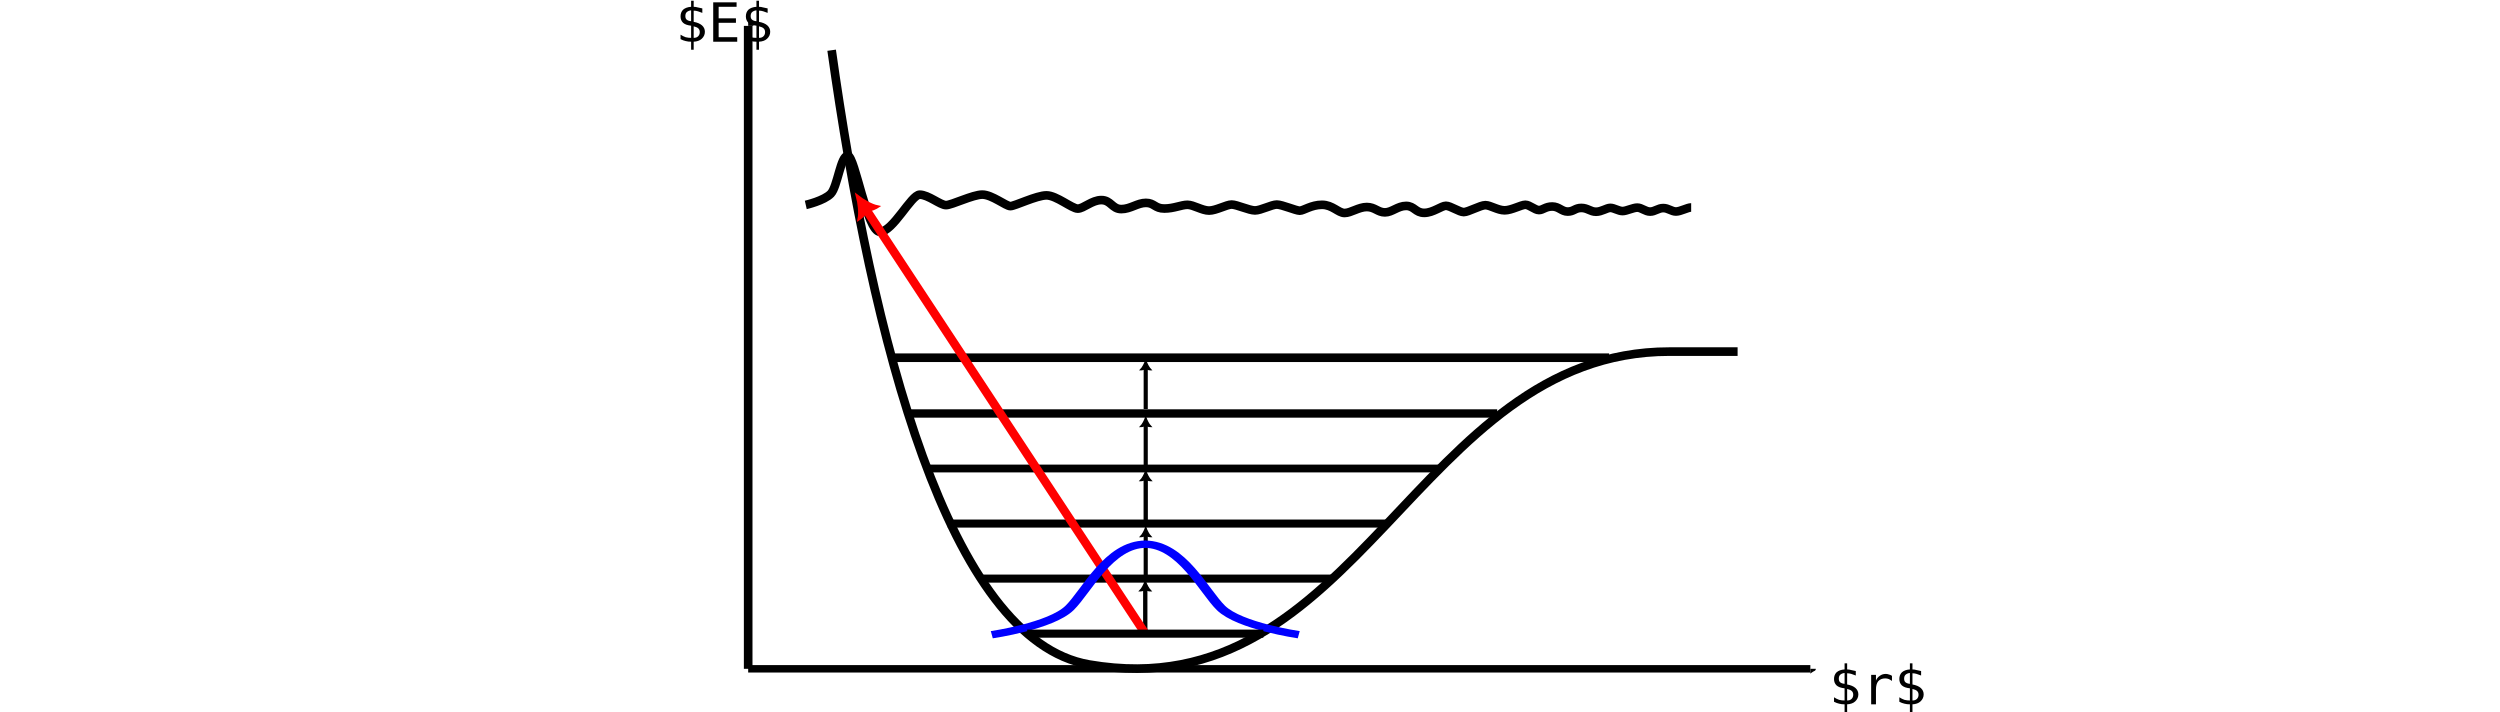
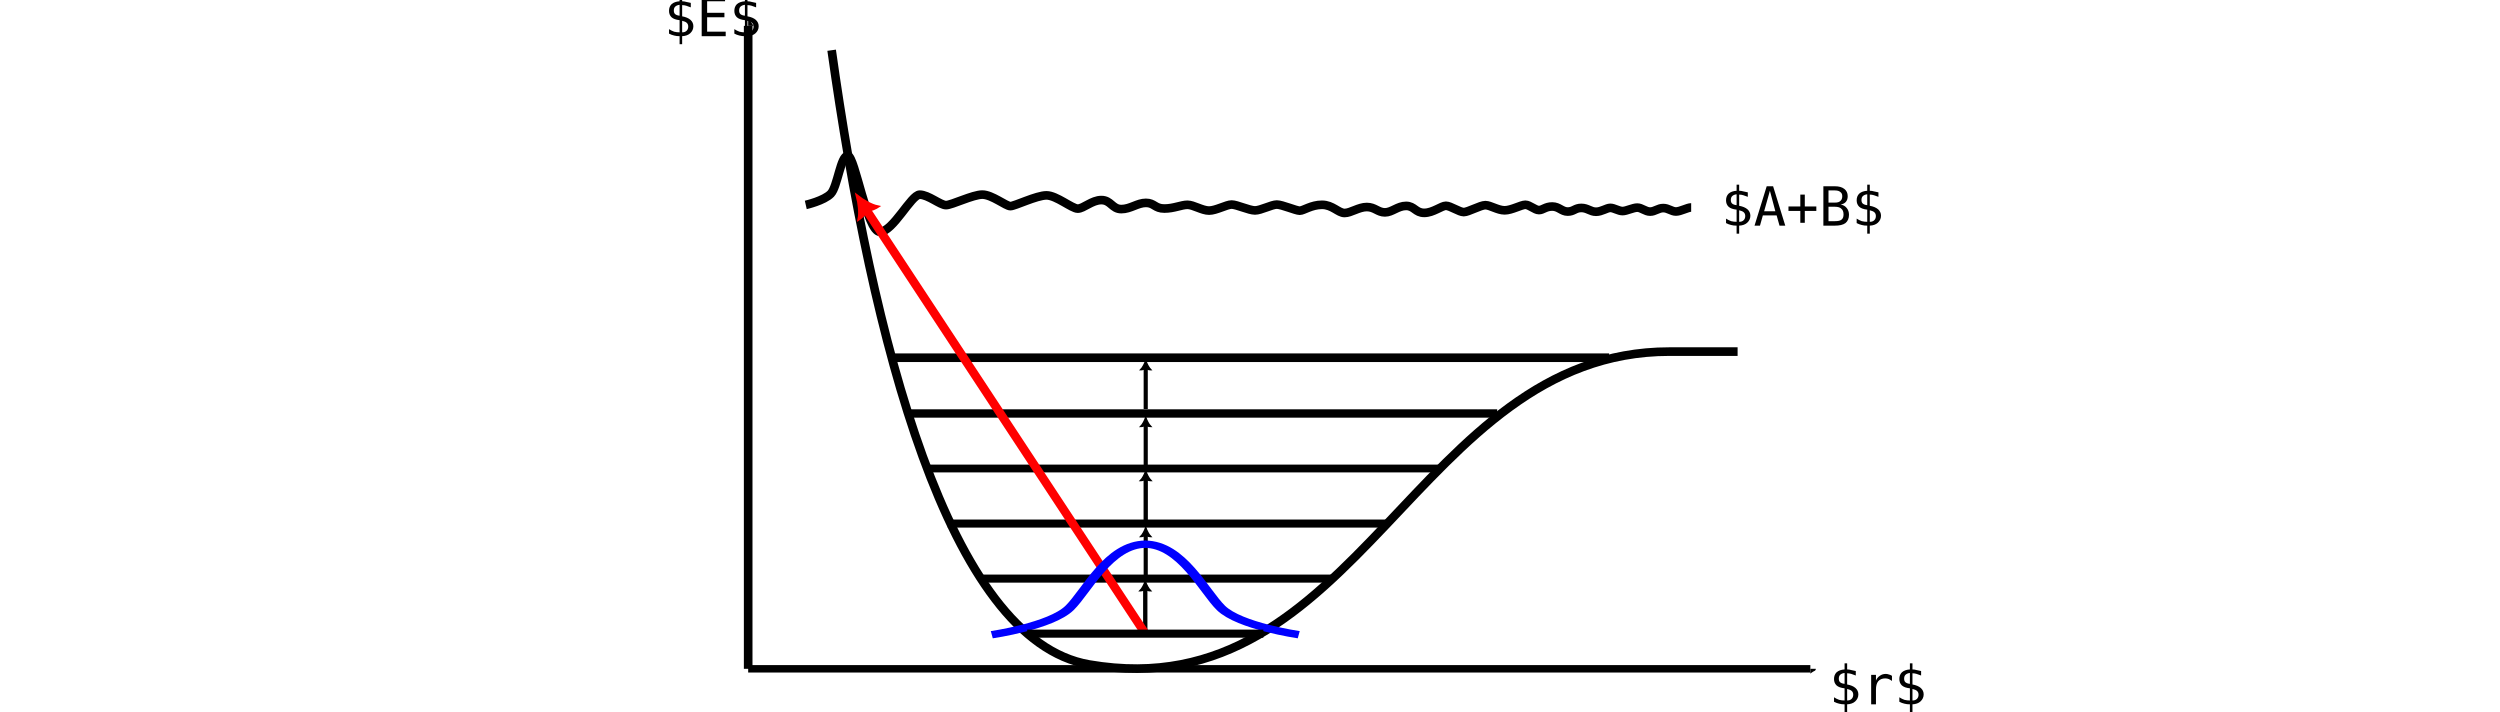
<svg xmlns="http://www.w3.org/2000/svg" width="122mm" height="34.737mm" viewBox="0 0 122 34.737" version="1.1" id="svg8" xml:space="preserve">
  <defs id="defs2">
    <marker style="overflow:visible" id="marker9376" refX="0" refY="0" orient="auto-start-reverse" markerWidth="2.887" markerHeight="3.241" viewBox="0 0 5.887 6.609" preserveAspectRatio="xMidYMid">
      <path transform="scale(0.5)" style="fill:context-stroke;fill-rule:evenodd;stroke:context-stroke;stroke-width:1pt" d="m 6,0 c -3,1 -7,3 -9,5 0,0 0,-4 2,-5 -2,-1 -2,-5 -2,-5 2,2 6,4 9,5 z" id="path9374" />
    </marker>
    <marker style="overflow:visible" id="Arrow5" refX="0" refY="0" orient="auto-start-reverse" markerWidth="3.001" markerHeight="3.369" viewBox="0 0 5.887 6.609" preserveAspectRatio="xMidYMid" markerUnits="strokeWidth">
      <path transform="scale(0.5)" style="fill:context-stroke;fill-rule:evenodd;stroke:context-stroke;stroke-width:1pt" d="m 6,0 c -3,1 -7,3 -9,5 0,0 0,-4 2,-5 -2,-1 -2,-5 -2,-5 2,2 6,4 9,5 z" id="path8893" />
    </marker>
    <marker id="marker-arrow-1.5923999999999998" orient="auto-start-reverse" refY="0" refX="0" markerHeight="1.69" markerWidth="0.911">
      <g transform="scale(1.073399)" id="g116">
        <path d="M -1.554,2.072 C -1.425,1.295 0,0.13 0.389,0 0,-0.13 -1.425,-1.295 -1.554,-2.072" style="fill:none;stroke:#000000;stroke-width:0.6;stroke-linecap:round;stroke-linejoin:round;stroke-miterlimit:10;stroke-dasharray:none;stroke-opacity:1" id="path114" />
      </g>
    </marker>
    <marker id="marker-arrow-1.5923999999999998-3" orient="auto-start-reverse" refY="0" refX="0" markerHeight="1.69" markerWidth="0.911">
      <g transform="scale(1.073399)" id="g293">
        <path d="M -1.554,2.072 C -1.425,1.295 0,0.13 0.389,0 0,-0.13 -1.425,-1.295 -1.554,-2.072" style="fill:none;stroke:#000000;stroke-width:0.6;stroke-linecap:round;stroke-linejoin:round;stroke-miterlimit:10;stroke-dasharray:none;stroke-opacity:1" id="path291" />
      </g>
    </marker>
    <marker id="marker-arrow-1.5923999999999998-6" orient="auto-start-reverse" refY="0" refX="0" markerHeight="1.69" markerWidth="0.911">
      <g transform="scale(1.073399)" id="g358">
        <path d="M -1.554,2.072 C -1.425,1.295 0,0.13 0.389,0 0,-0.13 -1.425,-1.295 -1.554,-2.072" style="fill:none;stroke:#000000;stroke-width:0.6;stroke-linecap:round;stroke-linejoin:round;stroke-miterlimit:10;stroke-dasharray:none;stroke-opacity:1" id="path356" />
      </g>
    </marker>
    <marker id="marker-arrow-1.5923999999999998-7" orient="auto-start-reverse" refY="0" refX="0" markerHeight="1.69" markerWidth="0.911">
      <g transform="scale(1.073399)" id="g424">
        <path d="M -1.554,2.072 C -1.425,1.295 0,0.13 0.389,0 0,-0.13 -1.425,-1.295 -1.554,-2.072" style="fill:none;stroke:#000000;stroke-width:0.6;stroke-linecap:round;stroke-linejoin:round;stroke-miterlimit:10;stroke-dasharray:none;stroke-opacity:1" id="path422" />
      </g>
    </marker>
    <marker id="marker-arrow-1.5923999999999998-5" orient="auto-start-reverse" refY="0" refX="0" markerHeight="1.69" markerWidth="0.911">
      <g transform="scale(1.073399)" id="g489">
        <path d="M -1.554,2.072 C -1.425,1.295 0,0.13 0.389,0 0,-0.13 -1.425,-1.295 -1.554,-2.072" style="fill:none;stroke:#000000;stroke-width:0.6;stroke-linecap:round;stroke-linejoin:round;stroke-miterlimit:10;stroke-dasharray:none;stroke-opacity:1" id="path487" />
      </g>
    </marker>
    <marker id="marker-arrow-1.5923999999999998-36" orient="auto-start-reverse" refY="0" refX="0" markerHeight="1.69" markerWidth="0.911">
      <g transform="scale(1.073399)" id="g116-7">
        <path d="M -1.554,2.072 C -1.425,1.295 0,0.13 0.389,0 0,-0.13 -1.425,-1.295 -1.554,-2.072" style="fill:none;stroke:#000000;stroke-width:0.6;stroke-linecap:round;stroke-linejoin:round;stroke-miterlimit:10;stroke-dasharray:none;stroke-opacity:1" id="path114-5" />
      </g>
    </marker>
    <marker id="marker190" orient="auto-start-reverse" refY="0" refX="0" markerHeight="1.69" markerWidth="0.911">
      <g transform="scale(1.073399)" id="g188">
        <path d="M -1.554,2.072 C -1.425,1.295 0,0.13 0.389,0 0,-0.13 -1.425,-1.295 -1.554,-2.072" style="fill:none;stroke:#000000;stroke-width:0.6;stroke-linecap:round;stroke-linejoin:round;stroke-miterlimit:10;stroke-dasharray:none;stroke-opacity:1" id="path186" />
      </g>
    </marker>
    <marker id="marker196" orient="auto-start-reverse" refY="0" refX="0" markerHeight="1.69" markerWidth="0.911">
      <g transform="scale(1.073399)" id="g194">
        <path d="M -1.554,2.072 C -1.425,1.295 0,0.13 0.389,0 0,-0.13 -1.425,-1.295 -1.554,-2.072" style="fill:none;stroke:#000000;stroke-width:0.6;stroke-linecap:round;stroke-linejoin:round;stroke-miterlimit:10;stroke-dasharray:none;stroke-opacity:1" id="path192" />
      </g>
    </marker>
    <marker id="marker202" orient="auto-start-reverse" refY="0" refX="0" markerHeight="1.69" markerWidth="0.911">
      <g transform="scale(1.073399)" id="g200">
        <path d="M -1.554,2.072 C -1.425,1.295 0,0.13 0.389,0 0,-0.13 -1.425,-1.295 -1.554,-2.072" style="fill:none;stroke:#000000;stroke-width:0.6;stroke-linecap:round;stroke-linejoin:round;stroke-miterlimit:10;stroke-dasharray:none;stroke-opacity:1" id="path198" />
      </g>
    </marker>
    <marker id="marker-arrow-1.5923999999999998-70" orient="auto-start-reverse" refY="0" refX="0" markerHeight="1.69" markerWidth="0.911">
      <g transform="scale(1.073399)" id="g913">
        <path d="M -1.554,2.072 C -1.425,1.295 0,0.13 0.389,0 0,-0.13 -1.425,-1.295 -1.554,-2.072" style="fill:none;stroke:#000000;stroke-width:0.6;stroke-linecap:round;stroke-linejoin:round;stroke-miterlimit:10;stroke-dasharray:none;stroke-opacity:1" id="path911" />
      </g>
    </marker>
    <marker id="marker-arrow-1.5923999999999998-60" orient="auto-start-reverse" refY="0" refX="0" markerHeight="1.69" markerWidth="0.911">
      <g transform="scale(1.073399)" id="g1182">
        <path d="M -1.554,2.072 C -1.425,1.295 0,0.13 0.389,0 0,-0.13 -1.425,-1.295 -1.554,-2.072" style="fill:none;stroke:#000000;stroke-width:0.6;stroke-linecap:round;stroke-linejoin:round;stroke-miterlimit:10;stroke-dasharray:none;stroke-opacity:1" id="path1180" />
      </g>
    </marker>
    <marker id="marker-arrow-1.5923999999999998-62" orient="auto-start-reverse" refY="0" refX="0" markerHeight="1.69" markerWidth="0.911">
      <g transform="scale(1.073399)" id="g1221">
        <path d="M -1.554,2.072 C -1.425,1.295 0,0.13 0.389,0 0,-0.13 -1.425,-1.295 -1.554,-2.072" style="fill:none;stroke:#000000;stroke-width:0.6;stroke-linecap:round;stroke-linejoin:round;stroke-miterlimit:10;stroke-dasharray:none;stroke-opacity:1" id="path1219" />
      </g>
    </marker>
    <marker style="overflow:visible" id="marker9376-8" refX="0" refY="0" orient="auto-start-reverse" markerWidth="2.887" markerHeight="3.241" viewBox="0 0 5.887 6.609" preserveAspectRatio="xMidYMid">
      <path transform="scale(0.5)" style="fill:context-stroke;fill-rule:evenodd;stroke:context-stroke;stroke-width:1pt" d="m 6,0 c -3,1 -7,3 -9,5 0,0 0,-4 2,-5 -2,-1 -2,-5 -2,-5 2,2 6,4 9,5 z" id="path9374-7" />
    </marker>
    <marker style="overflow:visible" id="marker9376-2" refX="0" refY="0" orient="auto-start-reverse" markerWidth="2.887" markerHeight="3.241" viewBox="0 0 5.887 6.609" preserveAspectRatio="xMidYMid">
      <path transform="scale(0.5)" style="fill:context-stroke;fill-rule:evenodd;stroke:context-stroke;stroke-width:1pt" d="m 6,0 c -3,1 -7,3 -9,5 0,0 0,-4 2,-5 -2,-1 -2,-5 -2,-5 2,2 6,4 9,5 z" id="path9374-0" />
    </marker>
    <marker style="overflow:visible" id="marker9376-3" refX="0" refY="0" orient="auto-start-reverse" markerWidth="2.887" markerHeight="3.241" viewBox="0 0 5.887 6.609" preserveAspectRatio="xMidYMid">
      <path transform="scale(0.5)" style="fill:context-stroke;fill-rule:evenodd;stroke:context-stroke;stroke-width:1pt" d="m 6,0 c -3,1 -7,3 -9,5 0,0 0,-4 2,-5 -2,-1 -2,-5 -2,-5 2,2 6,4 9,5 z" id="path9374-75" />
    </marker>
    <marker style="overflow:visible" id="marker9376-28" refX="0" refY="0" orient="auto-start-reverse" markerWidth="2.887" markerHeight="3.241" viewBox="0 0 5.887 6.609" preserveAspectRatio="xMidYMid">
      <path transform="scale(0.5)" style="fill:context-stroke;fill-rule:evenodd;stroke:context-stroke;stroke-width:1pt" d="m 6,0 c -3,1 -7,3 -9,5 0,0 0,-4 2,-5 -2,-1 -2,-5 -2,-5 2,2 6,4 9,5 z" id="path9374-9" />
    </marker>
  </defs>
  <g id="layer1" transform="translate(0,-177)">
    <path style="fill:none;fill-opacity:1;stroke:#000000;stroke-width:0.421;stroke-dasharray:none;stroke-opacity:1;-inkscape-stroke:none;marker-start:none;marker-end:url(#marker-arrow-1.5923999999999998);stop-color:#000000" d="M 36.511,209.638 V 178.263" id="path62-3" />
    <path style="fill:none;fill-opacity:1;stroke:#000000;stroke-width:0.363;stroke-dasharray:none;stroke-opacity:1;-inkscape-stroke:none;marker-start:none;marker-end:url(#marker-arrow-1.5923999999999998-36);stop-color:#000000" d="M 36.511,209.638 H 88.345" id="path127" />
    <path style="fill:none;fill-opacity:1;stroke:#000000;stroke-width:0.421;stroke-dasharray:none;stroke-opacity:1;-inkscape-stroke:none;marker-start:none;marker-end:none;stop-color:#000000" d="m 40.584,179.451 c 1.977,14.072 5.682,28.791 12.567,29.976 13.164,2.266 15.954,-15.269 28.317,-15.269 h 3.327" id="path250" />
    <text style="font-size:2.646px;font-family:monospace;-inkscape-font-specification:'monospace, Normal';fill:#000000;fill-opacity:1;stroke:none;stroke-width:0.265" xml:space="preserve" id="text583" y="211.371" x="89.249">
      <tspan id="tspan581" x="89.249" y="211.371" style="stroke-width:0.265">$r$</tspan>
    </text>
-     <text style="font-size:2.646px;font-family:monospace;-inkscape-font-specification:'monospace, Normal';fill:#000000;fill-opacity:1;stroke:none;stroke-width:0.265" xml:space="preserve" id="text890" y="179.033" x="32.959">
-       <tspan id="tspan888" x="32.959" y="179.033" style="stroke-width:0.265">$E$</tspan>
+     <text style="font-size:2.646px;font-family:monospace;-inkscape-font-specification:'monospace, Normal';fill:#000000;fill-opacity:1;stroke:none;stroke-width:0.265" xml:space="preserve" id="text890" y="178.763" x="32.397">
+       <tspan id="tspan888" x="32.397" y="178.763" style="stroke-width:0.265">$E$</tspan>
+     </text>
+     <text style="font-size:2.646px;font-family:monospace;-inkscape-font-specification:'monospace, Normal';fill:#000000;fill-opacity:1;stroke:none;stroke-width:0.265" xml:space="preserve" id="text316" y="188.011" x="83.98">
+       <tspan id="tspan314" x="83.98" y="188.011" style="stroke-width:0.265">$A+B$</tspan>
    </text>
    <path style="fill:none;fill-opacity:1;stroke:#000000;stroke-width:0.421;stroke-dasharray:none;stroke-opacity:1;-inkscape-stroke:none;marker-start:none;marker-end:none;stop-color:#000000" d="M 43.474,194.457 H 78.526" id="path1151-3-1" />
    <path style="fill:none;fill-opacity:1;stroke:#000000;stroke-width:0.421;stroke-dasharray:none;stroke-opacity:1;-inkscape-stroke:none;marker-start:none;marker-end:none;stop-color:#000000" d="m 39.322,187 c 0,0 0.891,-0.203 1.221,-0.546 0.33,-0.343 0.482,-1.874 0.831,-1.855 0.349,0.019 0.931,3.714 1.566,3.714 0.635,0 1.525,-1.813 1.942,-1.813 0.418,0 1.002,0.51 1.283,0.51 0.281,0 1.305,-0.513 1.773,-0.513 0.468,0 1.153,0.562 1.368,0.562 0.215,0 1.277,-0.525 1.762,-0.525 0.485,0 1.241,0.647 1.526,0.647 0.286,0 0.69,-0.417 1.154,-0.417 0.464,0 0.525,0.44 0.972,0.44 0.447,0 0.789,-0.304 1.201,-0.304 0.412,0 0.433,0.277 0.899,0.277 0.466,0 0.834,-0.183 1.128,-0.183 0.294,0 0.716,0.283 1.055,0.283 0.339,0 0.854,-0.295 1.101,-0.295 0.248,0 0.856,0.287 1.139,0.287 0.283,0 0.813,-0.286 1.066,-0.286 0.254,0 0.934,0.299 1.118,0.299 0.183,0 0.568,-0.288 1.085,-0.288 0.517,0 0.797,0.4 1.103,0.4 0.306,0 0.691,-0.291 1.085,-0.291 0.393,0 0.539,0.261 0.885,0.261 0.346,0 0.628,-0.316 1.032,-0.316 0.403,0 0.458,0.34 0.886,0.34 0.429,0 0.841,-0.346 1.058,-0.346 0.217,0 0.653,0.308 0.871,0.308 0.219,0 0.812,-0.338 1.053,-0.338 0.241,0 0.607,0.252 0.941,0.252 0.335,0 0.809,-0.271 1.012,-0.271 0.203,0 0.467,0.259 0.662,0.259 0.195,0 0.319,-0.174 0.649,-0.174 0.33,0 0.46,0.247 0.755,0.247 0.295,0 0.361,-0.178 0.665,-0.178 0.303,0 0.443,0.186 0.717,0.186 0.274,0 0.519,-0.189 0.698,-0.189 0.18,0 0.401,0.156 0.596,0.156 0.196,0 0.512,-0.168 0.72,-0.168 0.209,0 0.391,0.194 0.626,0.194 0.236,0 0.393,-0.172 0.64,-0.172 0.247,0 0.404,0.168 0.622,0.168 0.219,0 0.564,-0.198 0.741,-0.198" id="path1217" />
    <path style="fill:none;fill-opacity:1;stroke:#000000;stroke-width:0.211;stroke-dasharray:none;stroke-opacity:1;marker-start:none;marker-end:url(#marker9376);stop-color:#000000" d="M 55.889,207.93 V 205.675" id="path8664" />
    <path style="fill:none;fill-opacity:1;stroke:#000000;stroke-width:0.202;stroke-dasharray:none;stroke-opacity:1;marker-start:none;marker-end:url(#marker9376-8);stop-color:#000000" d="m 55.911,205.101 v -2.064" id="path8664-9" />
    <path style="fill:none;fill-opacity:1;stroke:#000000;stroke-width:0.21;stroke-dasharray:none;stroke-opacity:1;marker-start:none;marker-end:url(#marker9376-2);stop-color:#000000" d="M 55.911,202.534 V 200.298" id="path8664-2" />
    <path style="fill:none;fill-opacity:1;stroke:#000000;stroke-width:0.202;stroke-dasharray:none;stroke-opacity:1;marker-start:none;marker-end:url(#marker9376-3);stop-color:#000000" d="m 55.911,199.729 v -2.064" id="path8664-92" />
    <path style="fill:none;fill-opacity:1;stroke:#000000;stroke-width:0.202;stroke-dasharray:none;stroke-opacity:1;marker-start:none;marker-end:url(#marker9376-28);stop-color:#000000" d="m 55.911,196.959 v -2.064" id="path8664-7" />
    <path style="fill:none;fill-opacity:1;stroke:#000000;stroke-width:0.394;stroke-dasharray:none;stroke-opacity:1;-inkscape-stroke:none;marker-start:none;marker-end:none;stop-color:#000000" d="M 47.777,205.236 H 65.09" id="path1149" />
    <path style="fill:none;fill-opacity:1;stroke:#000000;stroke-width:0.393;stroke-dasharray:none;stroke-opacity:1;-inkscape-stroke:none;marker-start:none;marker-end:none;stop-color:#000000" d="M 46.25,202.55 H 67.75" id="path1151" />
    <path style="fill:none;fill-opacity:1;stroke:#000000;stroke-width:0.381;stroke-dasharray:none;stroke-opacity:1;-inkscape-stroke:none;marker-start:none;marker-end:none;stop-color:#000000" d="M 45.245,199.863 H 70.277" id="path1151-3" />
    <path style="fill:none;fill-opacity:1;stroke:#000000;stroke-width:0.408;stroke-dasharray:none;stroke-opacity:1;-inkscape-stroke:none;marker-start:none;marker-end:none;stop-color:#000000" d="M 44.325,197.178 H 73.063" id="path1151-3-6" />
    <path style="fill:none;fill-opacity:1;stroke:#ff0000;stroke-width:0.421;stroke-dasharray:none;stroke-opacity:1;-inkscape-stroke:none;marker-start:none;marker-end:url(#Arrow5);stop-color:#000000" d="M 55.889,207.922 42.192,187.115" id="path1322" />
    <g id="g857" style="fill:none;fill-opacity:1;stroke:#0000ff;stroke-width:1.06;stroke-dasharray:none;stroke-opacity:1;marker-start:none;marker-end:none" transform="matrix(0.467333,0,0,0.338244,34.63745,112.4994)">
      <path style="fill:none;fill-opacity:1;stroke:#0000ff;stroke-width:1.06;stroke-dasharray:none;stroke-opacity:1;-inkscape-stroke:none;marker-start:none;marker-end:none;stop-color:#000000" d="m 29.448,282.265 c 0,0 6.184,-1.231 8.126,-3.867 1.779,-2.414 4.103,-9.192 7.948,-9.192" id="path674" />
      <path style="fill:none;fill-opacity:1;stroke:#0000ff;stroke-width:1.06;stroke-dasharray:none;stroke-opacity:1;-inkscape-stroke:none;marker-start:none;marker-end:none;stop-color:#000000" d="m 61.5,282.265 c 0,0 -6.184,-1.231 -8.126,-3.867 -1.779,-2.414 -4.103,-9.192 -7.948,-9.192" id="path674-2" />
    </g>
    <path style="fill:none;fill-opacity:1;stroke:#000000;stroke-width:0.395;stroke-dasharray:none;stroke-opacity:1;-inkscape-stroke:none;marker-start:none;marker-end:none;stop-color:#000000" d="M 50.127,207.922 H 61.651" id="path1147" />
  </g>
</svg>
